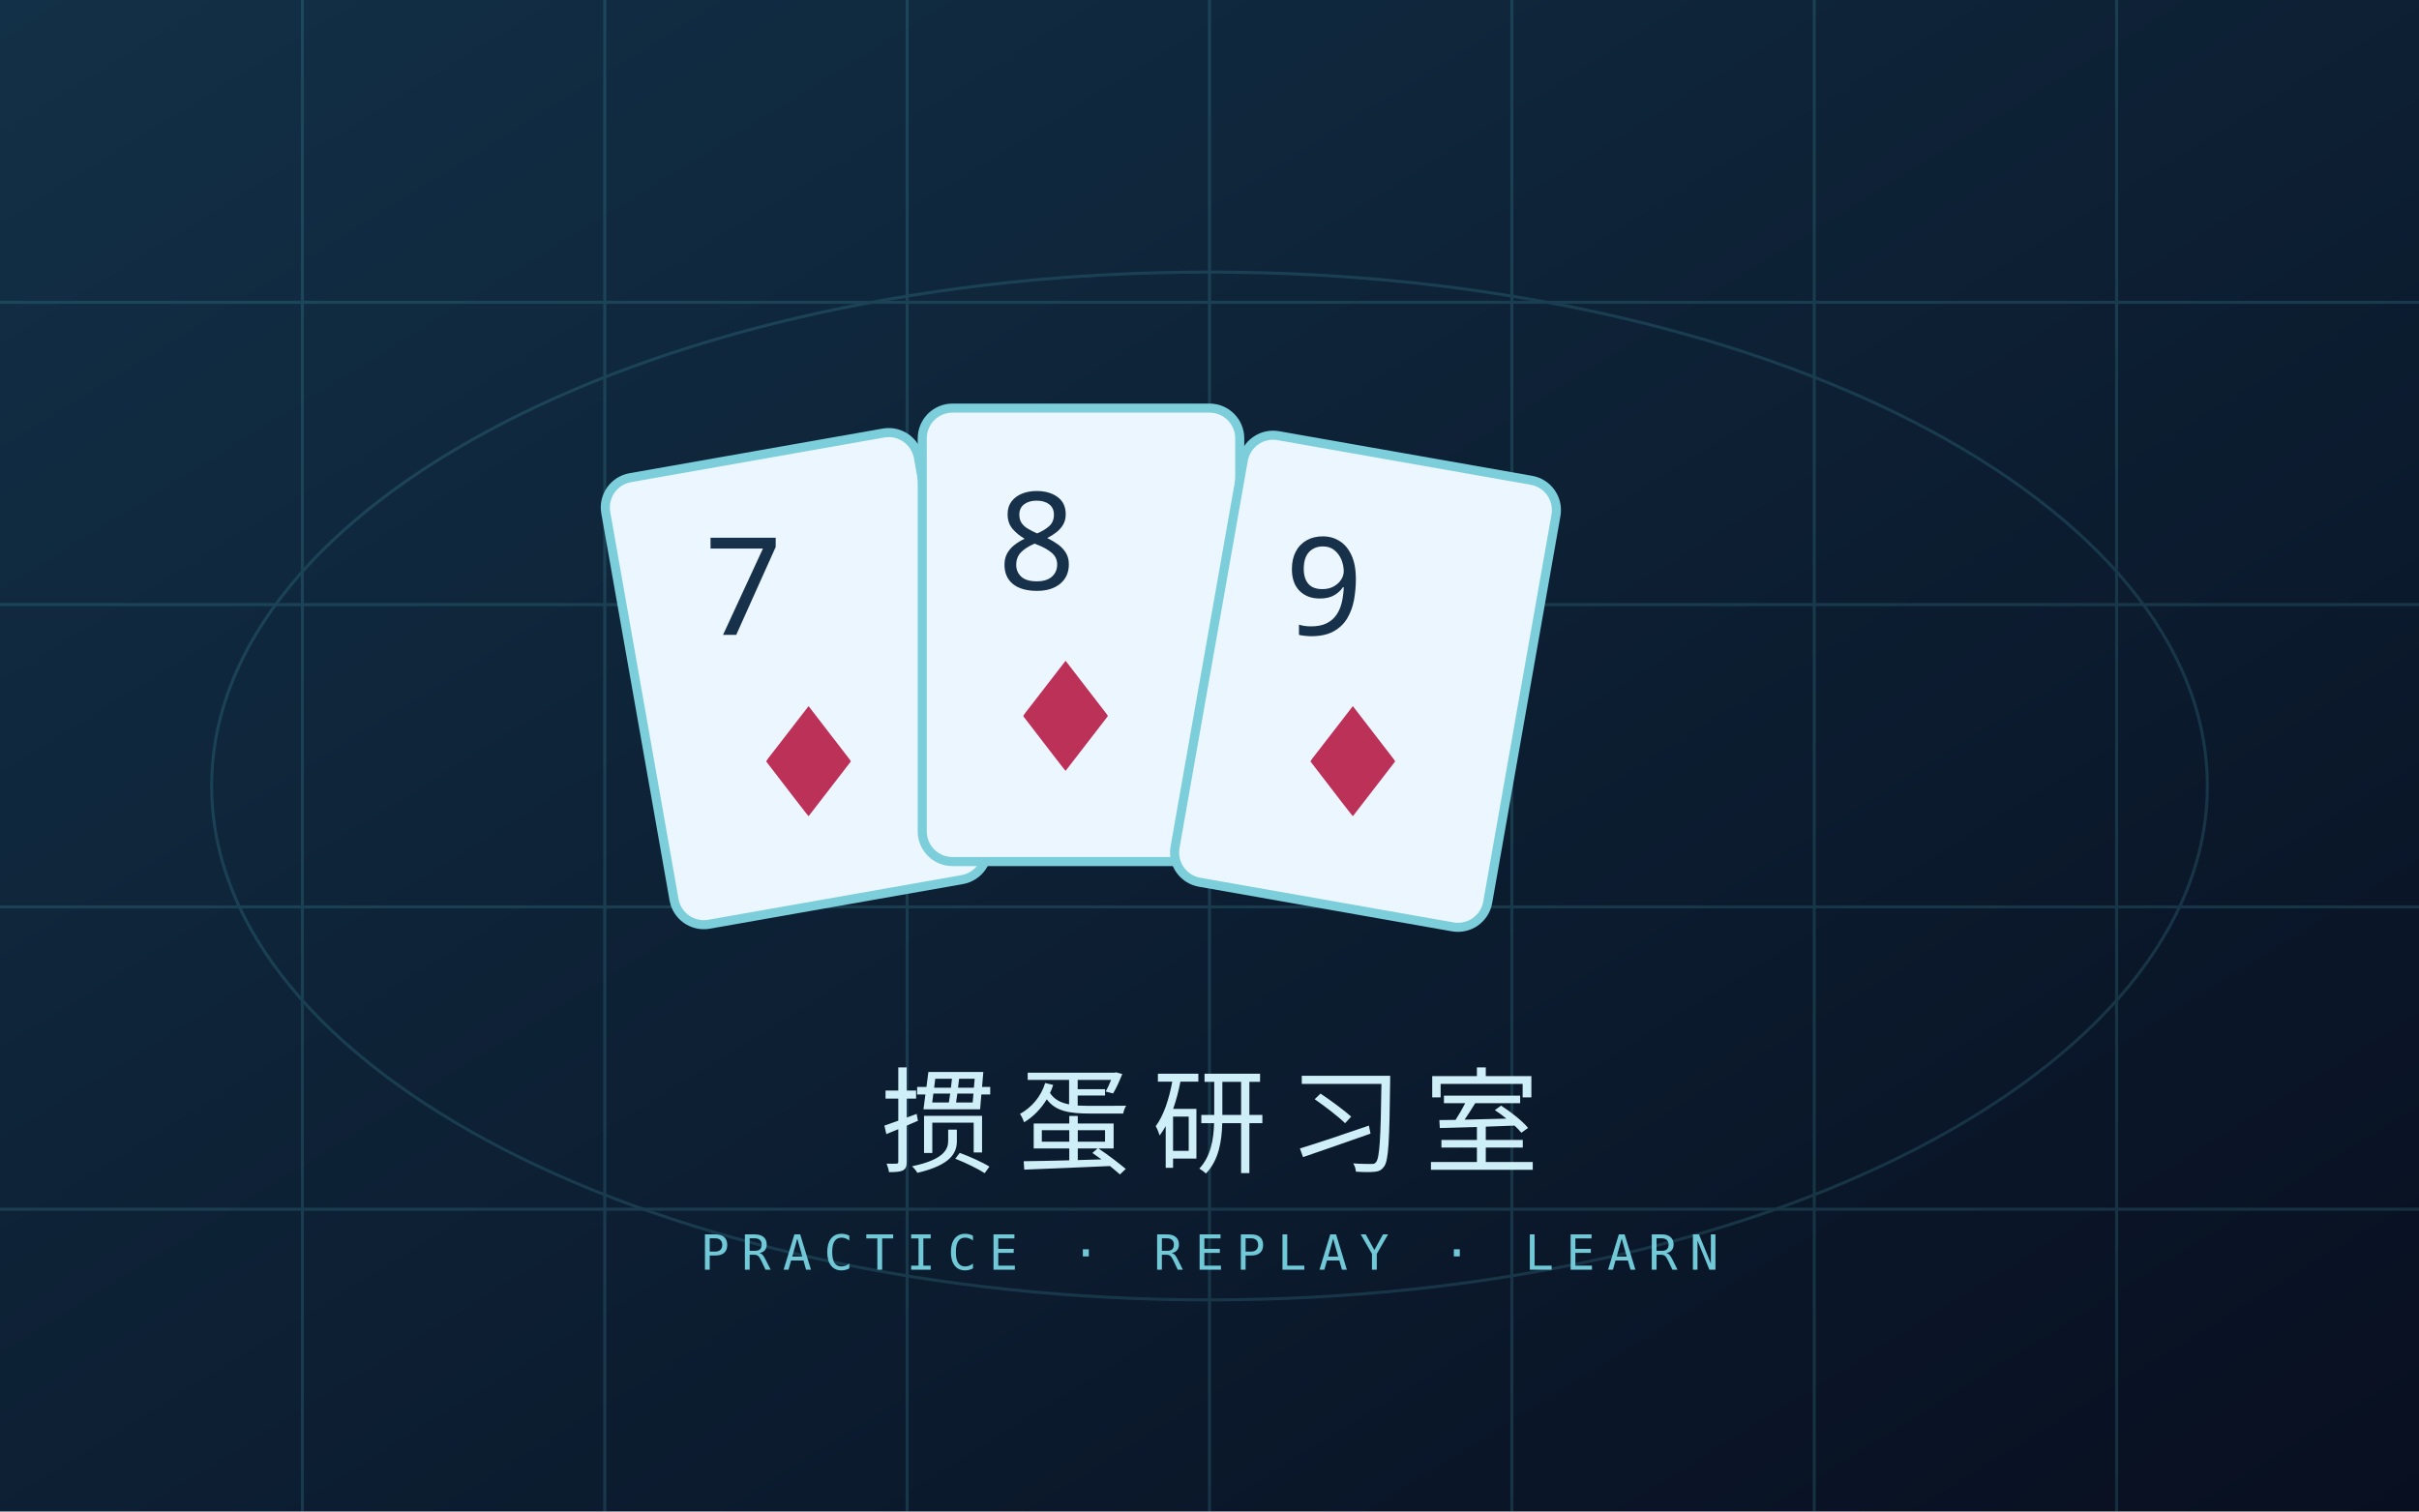
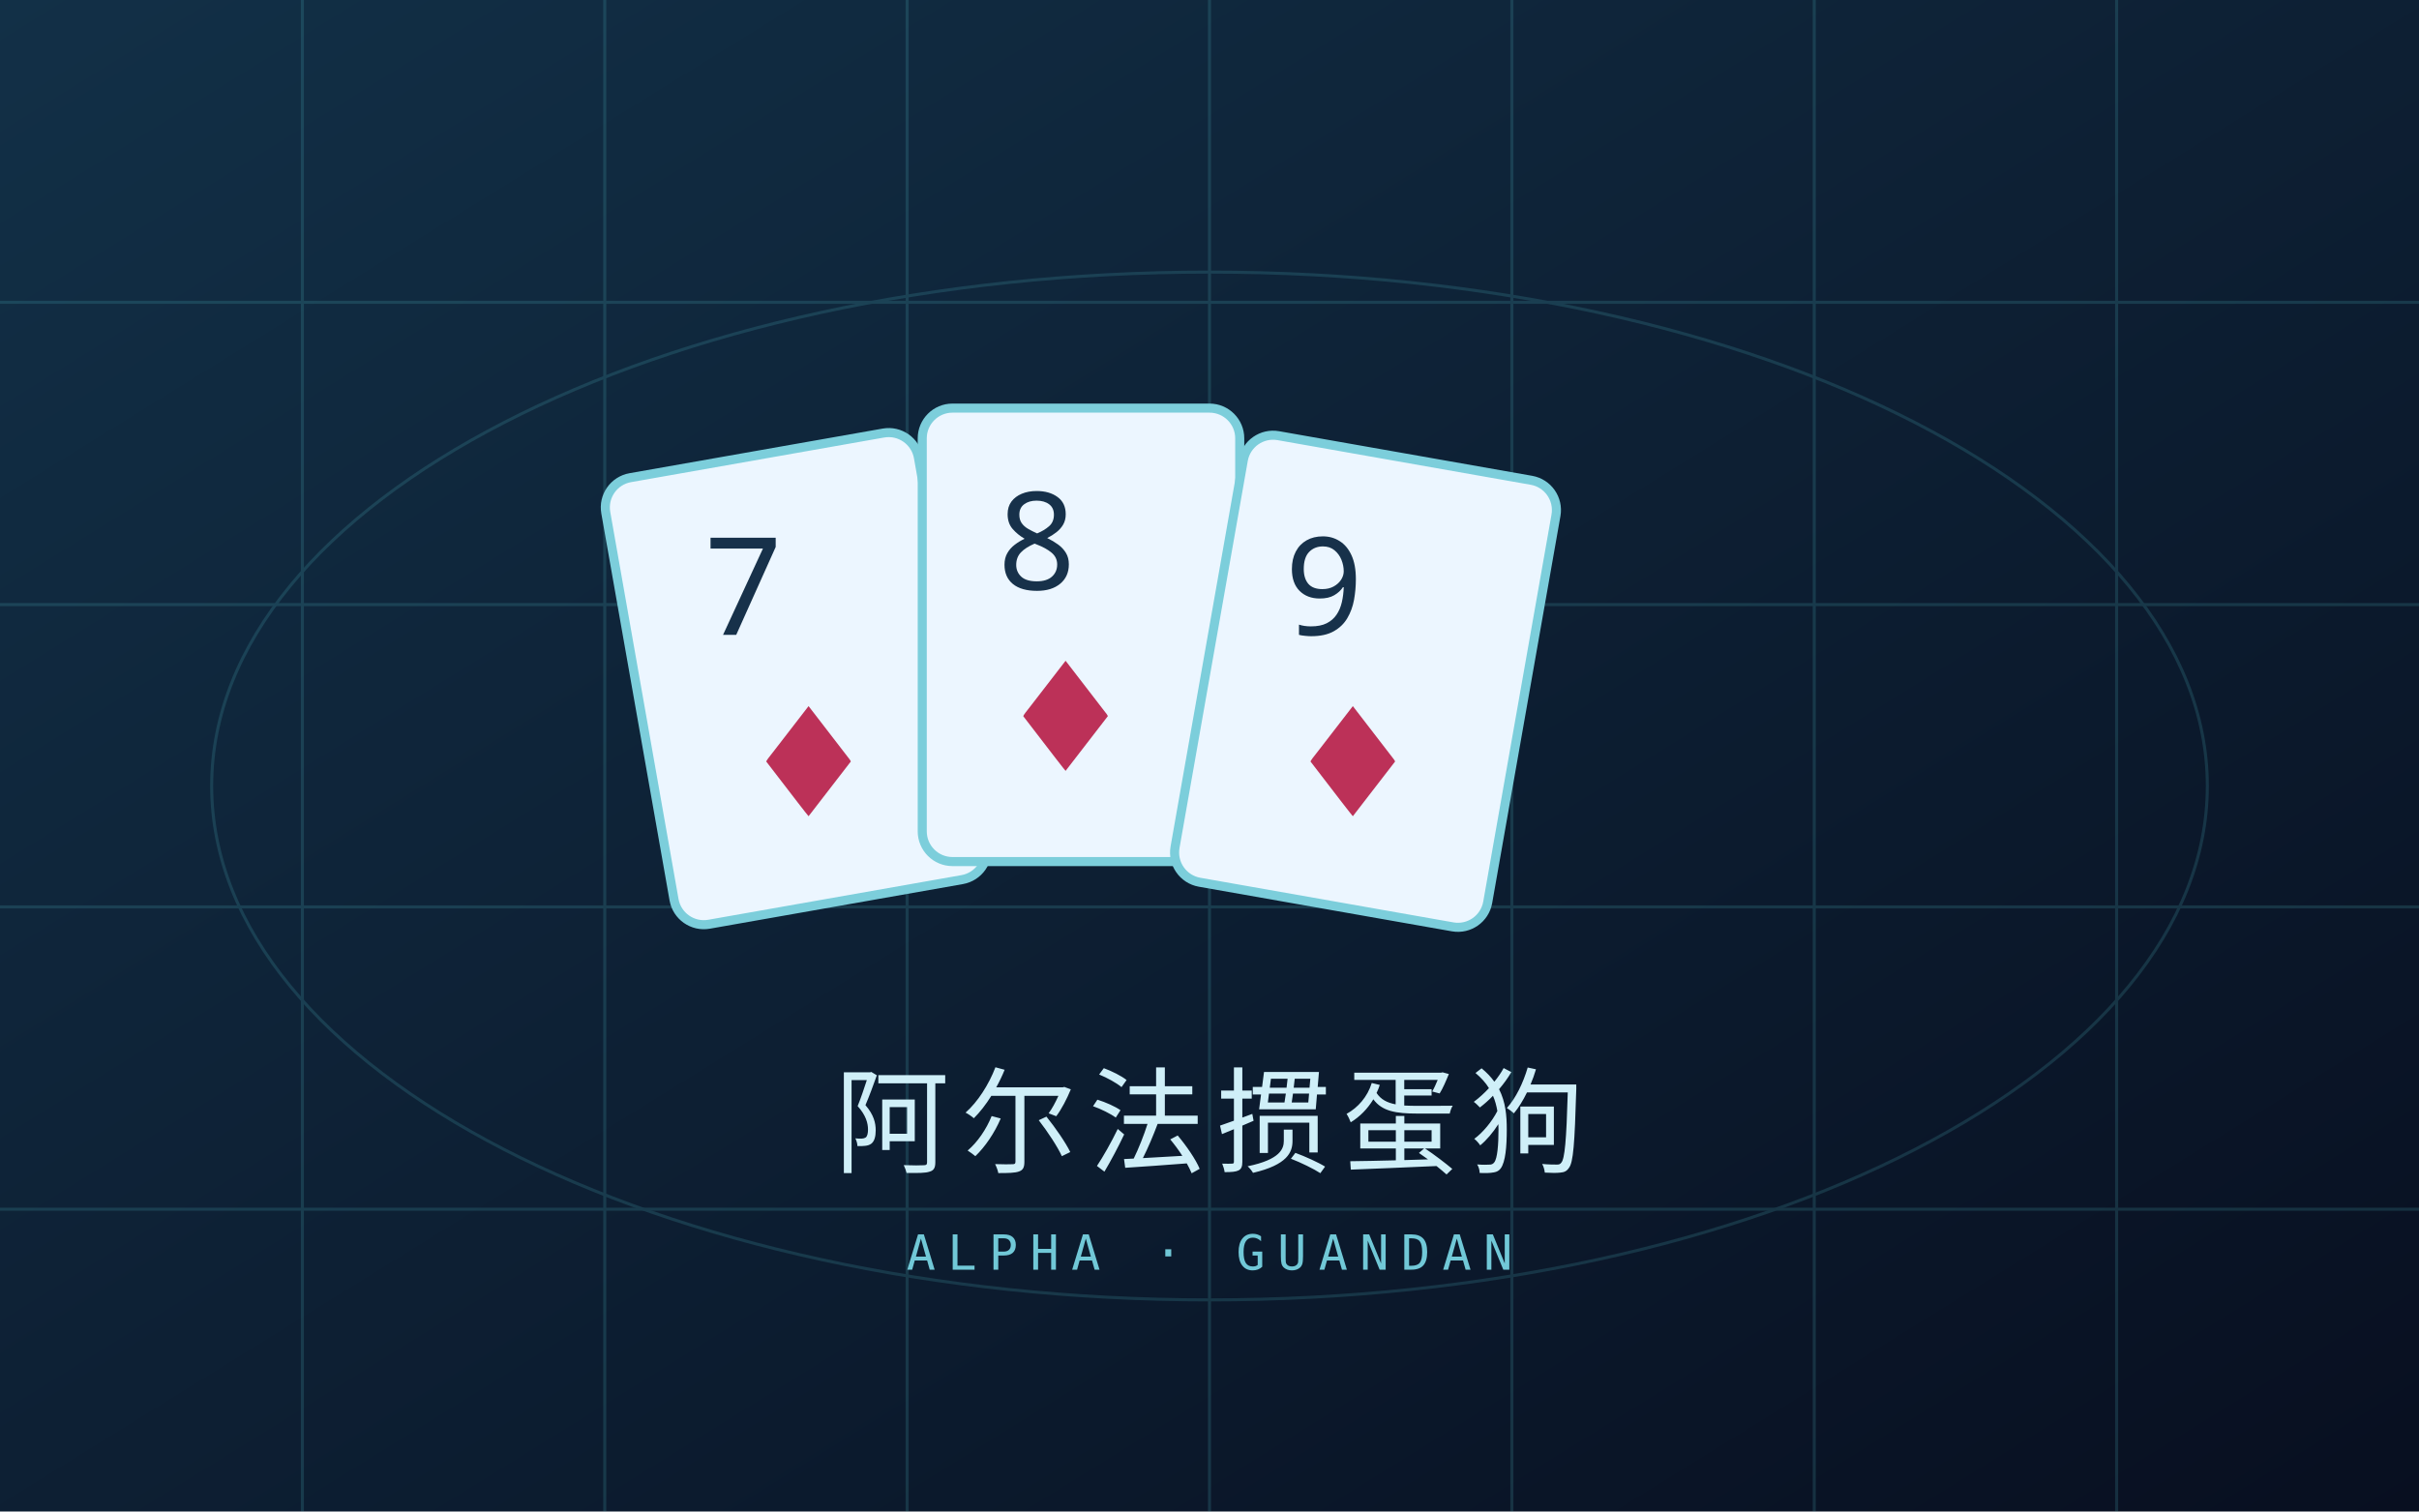
<svg xmlns="http://www.w3.org/2000/svg" viewBox="0 0 800 500">
  <defs>
    <linearGradient id="bg" x2="1" y2="1">
      <stop stop-color="#123047" />
      <stop offset="1" stop-color="#080f20" />
    </linearGradient>
  </defs>
  <rect width="800" height="500" fill="url(#bg)" />
  <g fill="none" stroke="#5ddde6" opacity=".15">
    <path d="M0 100H800M0 200H800M0 300H800M0 400H800M100 0V500M200 0V500M300 0V500M400 0V500M500 0V500M600 0V500M700 0V500" />
    <ellipse cx="400" cy="260" rx="330" ry="170" />
  </g>
  <g fill="#ecf6ff" stroke="#7ccedb" stroke-width="3">
    <rect x="210" y="150" width="105" height="150" rx="10" transform="rotate(-10 260 220)" />
    <rect x="305" y="135" width="105" height="150" rx="10" />
    <rect x="400" y="150" width="105" height="150" rx="10" transform="rotate(10 450 220)" />
  </g>
  <g fill="#17314a" font-family="sans-serif" font-size="45">
    <text x="233" y="210">7</text>
    <text x="330" y="195">8</text>
    <text x="425" y="210">9</text>
  </g>
  <g fill="#bc3158" font-family="sans-serif" font-size="50">
    <text x="245" y="270">♦</text>
    <text x="330" y="255">♦</text>
    <text x="425" y="270">♦</text>
  </g>
-   <text x="400" y="385" text-anchor="middle" font-family="sans-serif" font-size="38" letter-spacing="7" fill="#cfeff8">掼蛋研习室</text>
-   <text x="400" y="420" text-anchor="middle" font-family="monospace" font-size="16" letter-spacing="4" fill="#71c8d7">PRACTICE · REPLAY · LEARN</text>
+   <text x="400" y="385" text-anchor="middle" font-family="sans-serif" font-size="38" letter-spacing="4" fill="#cfeff8">阿尔法掼蛋狗</text>
+   <text x="400" y="420" text-anchor="middle" font-family="monospace" font-size="16" letter-spacing="4" fill="#71c8d7">ALPHA · GUANDAN</text>
</svg>
